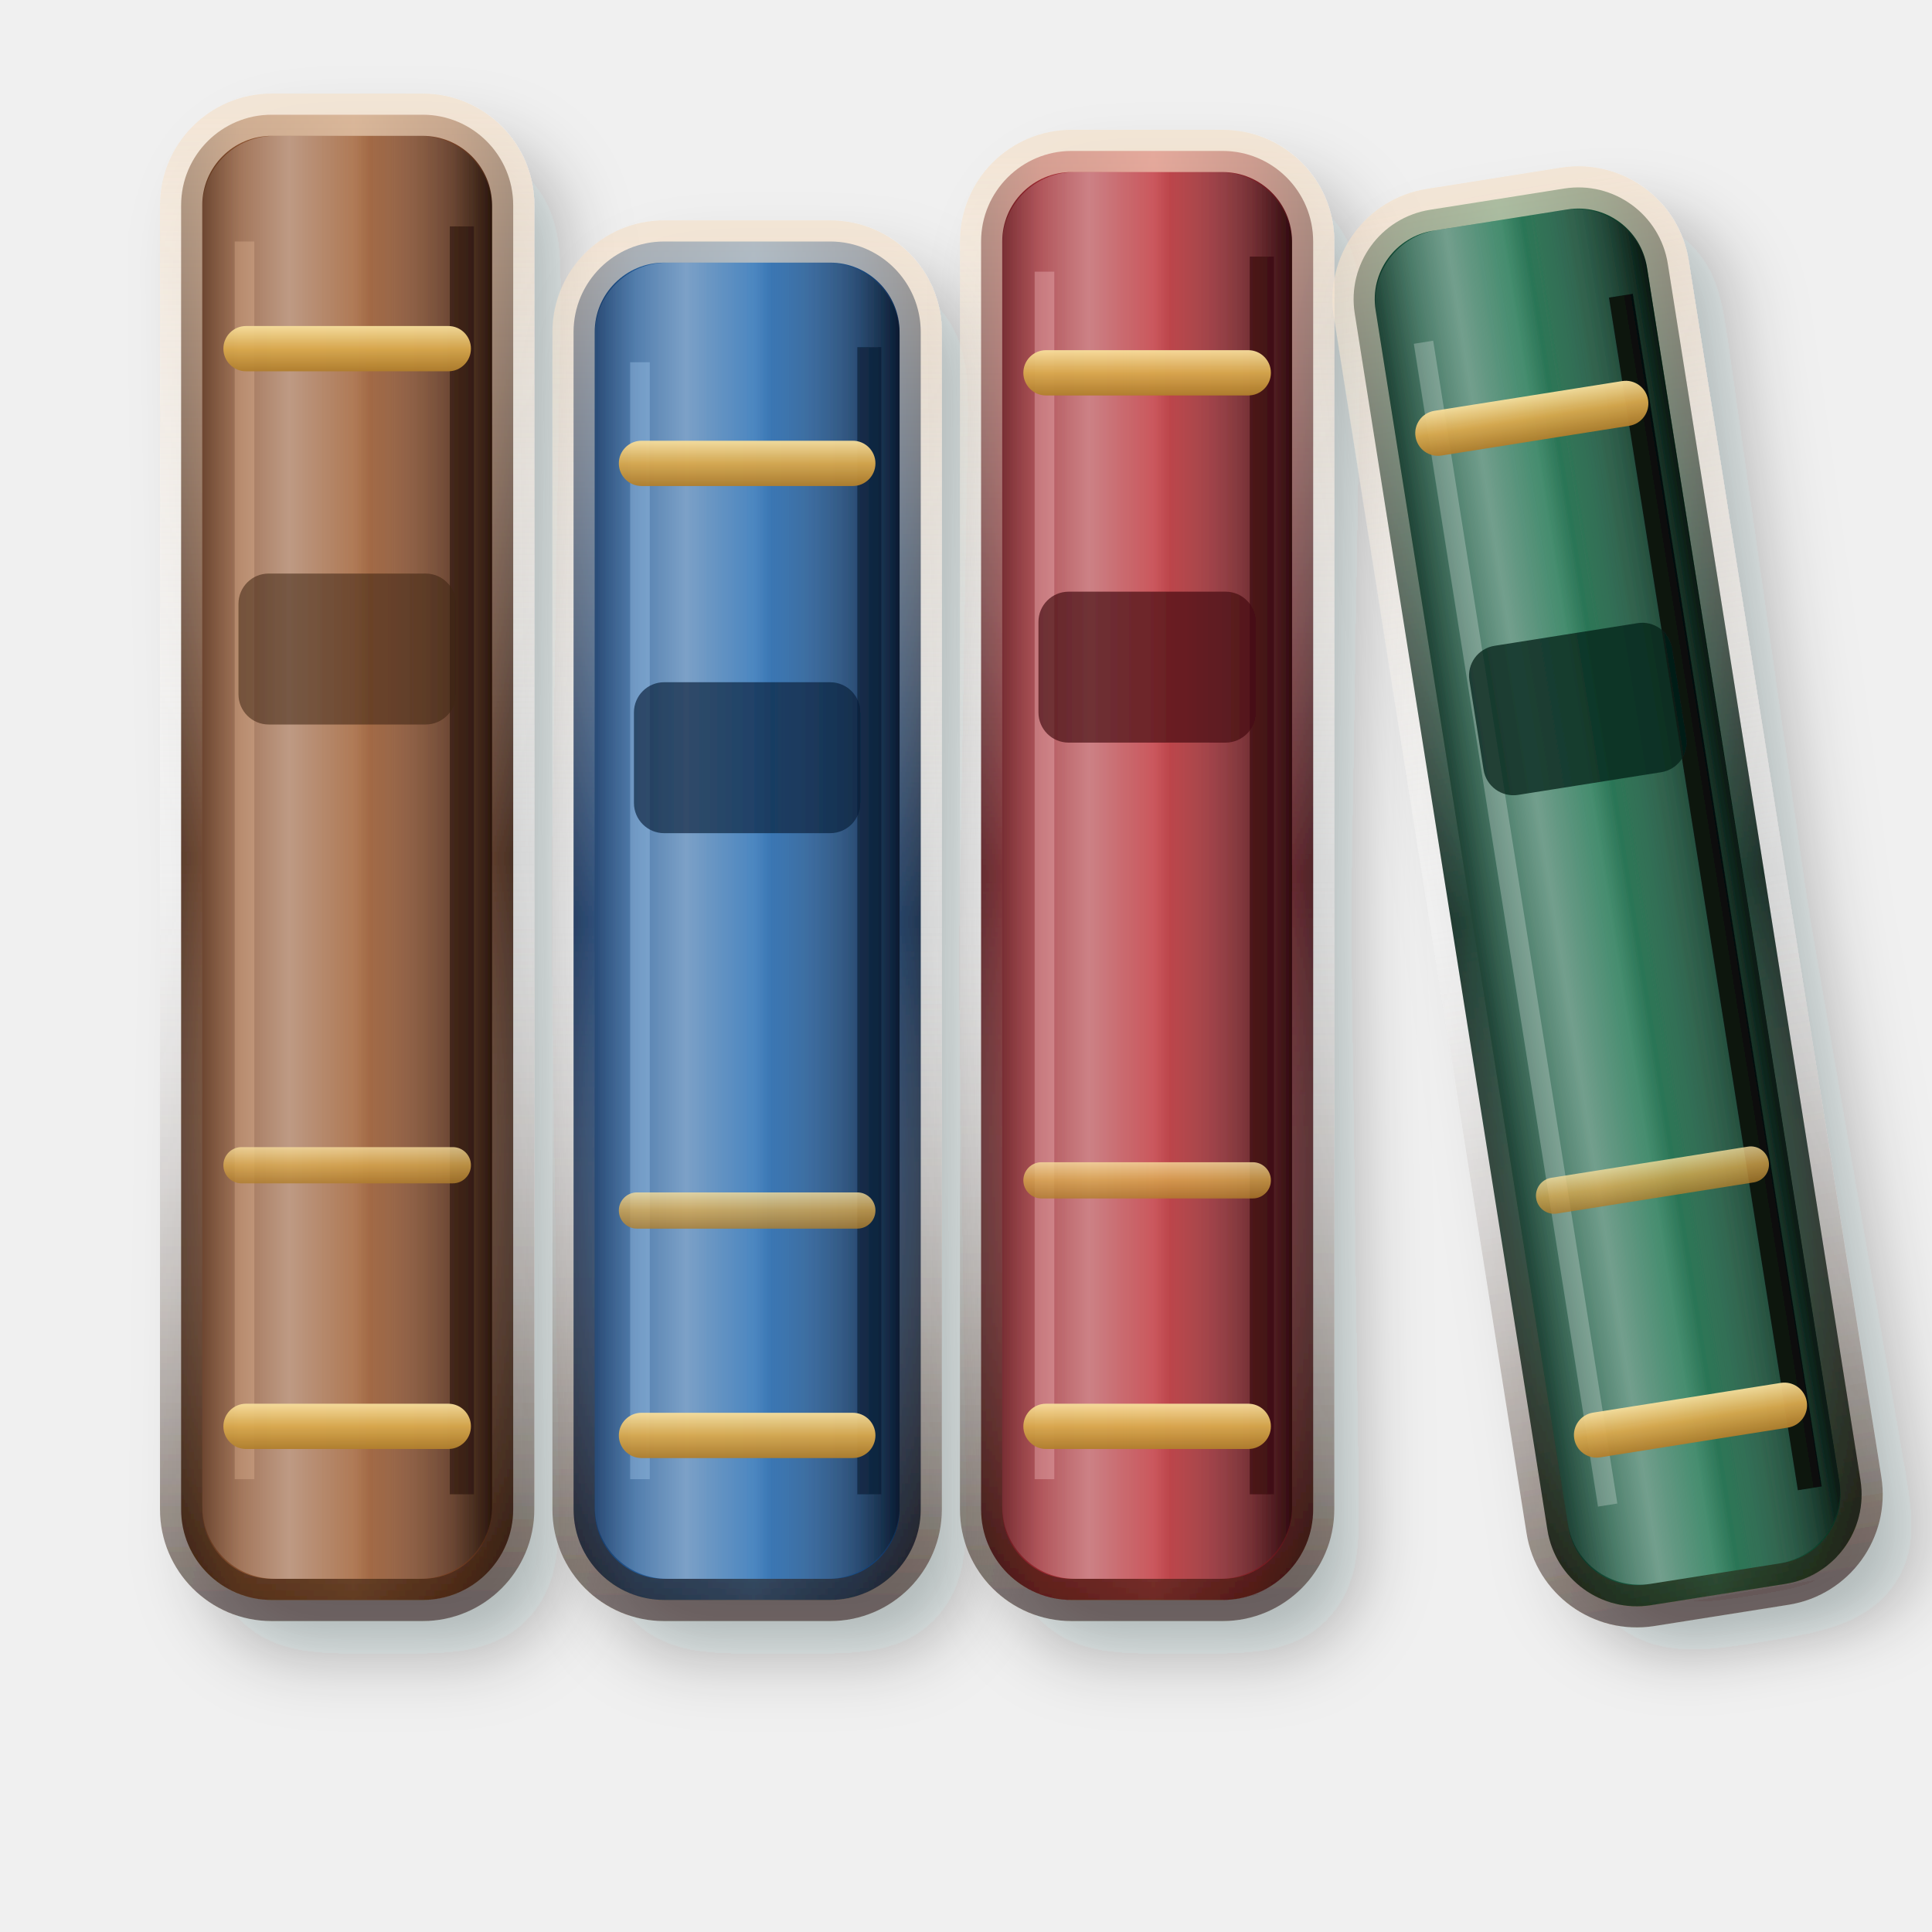
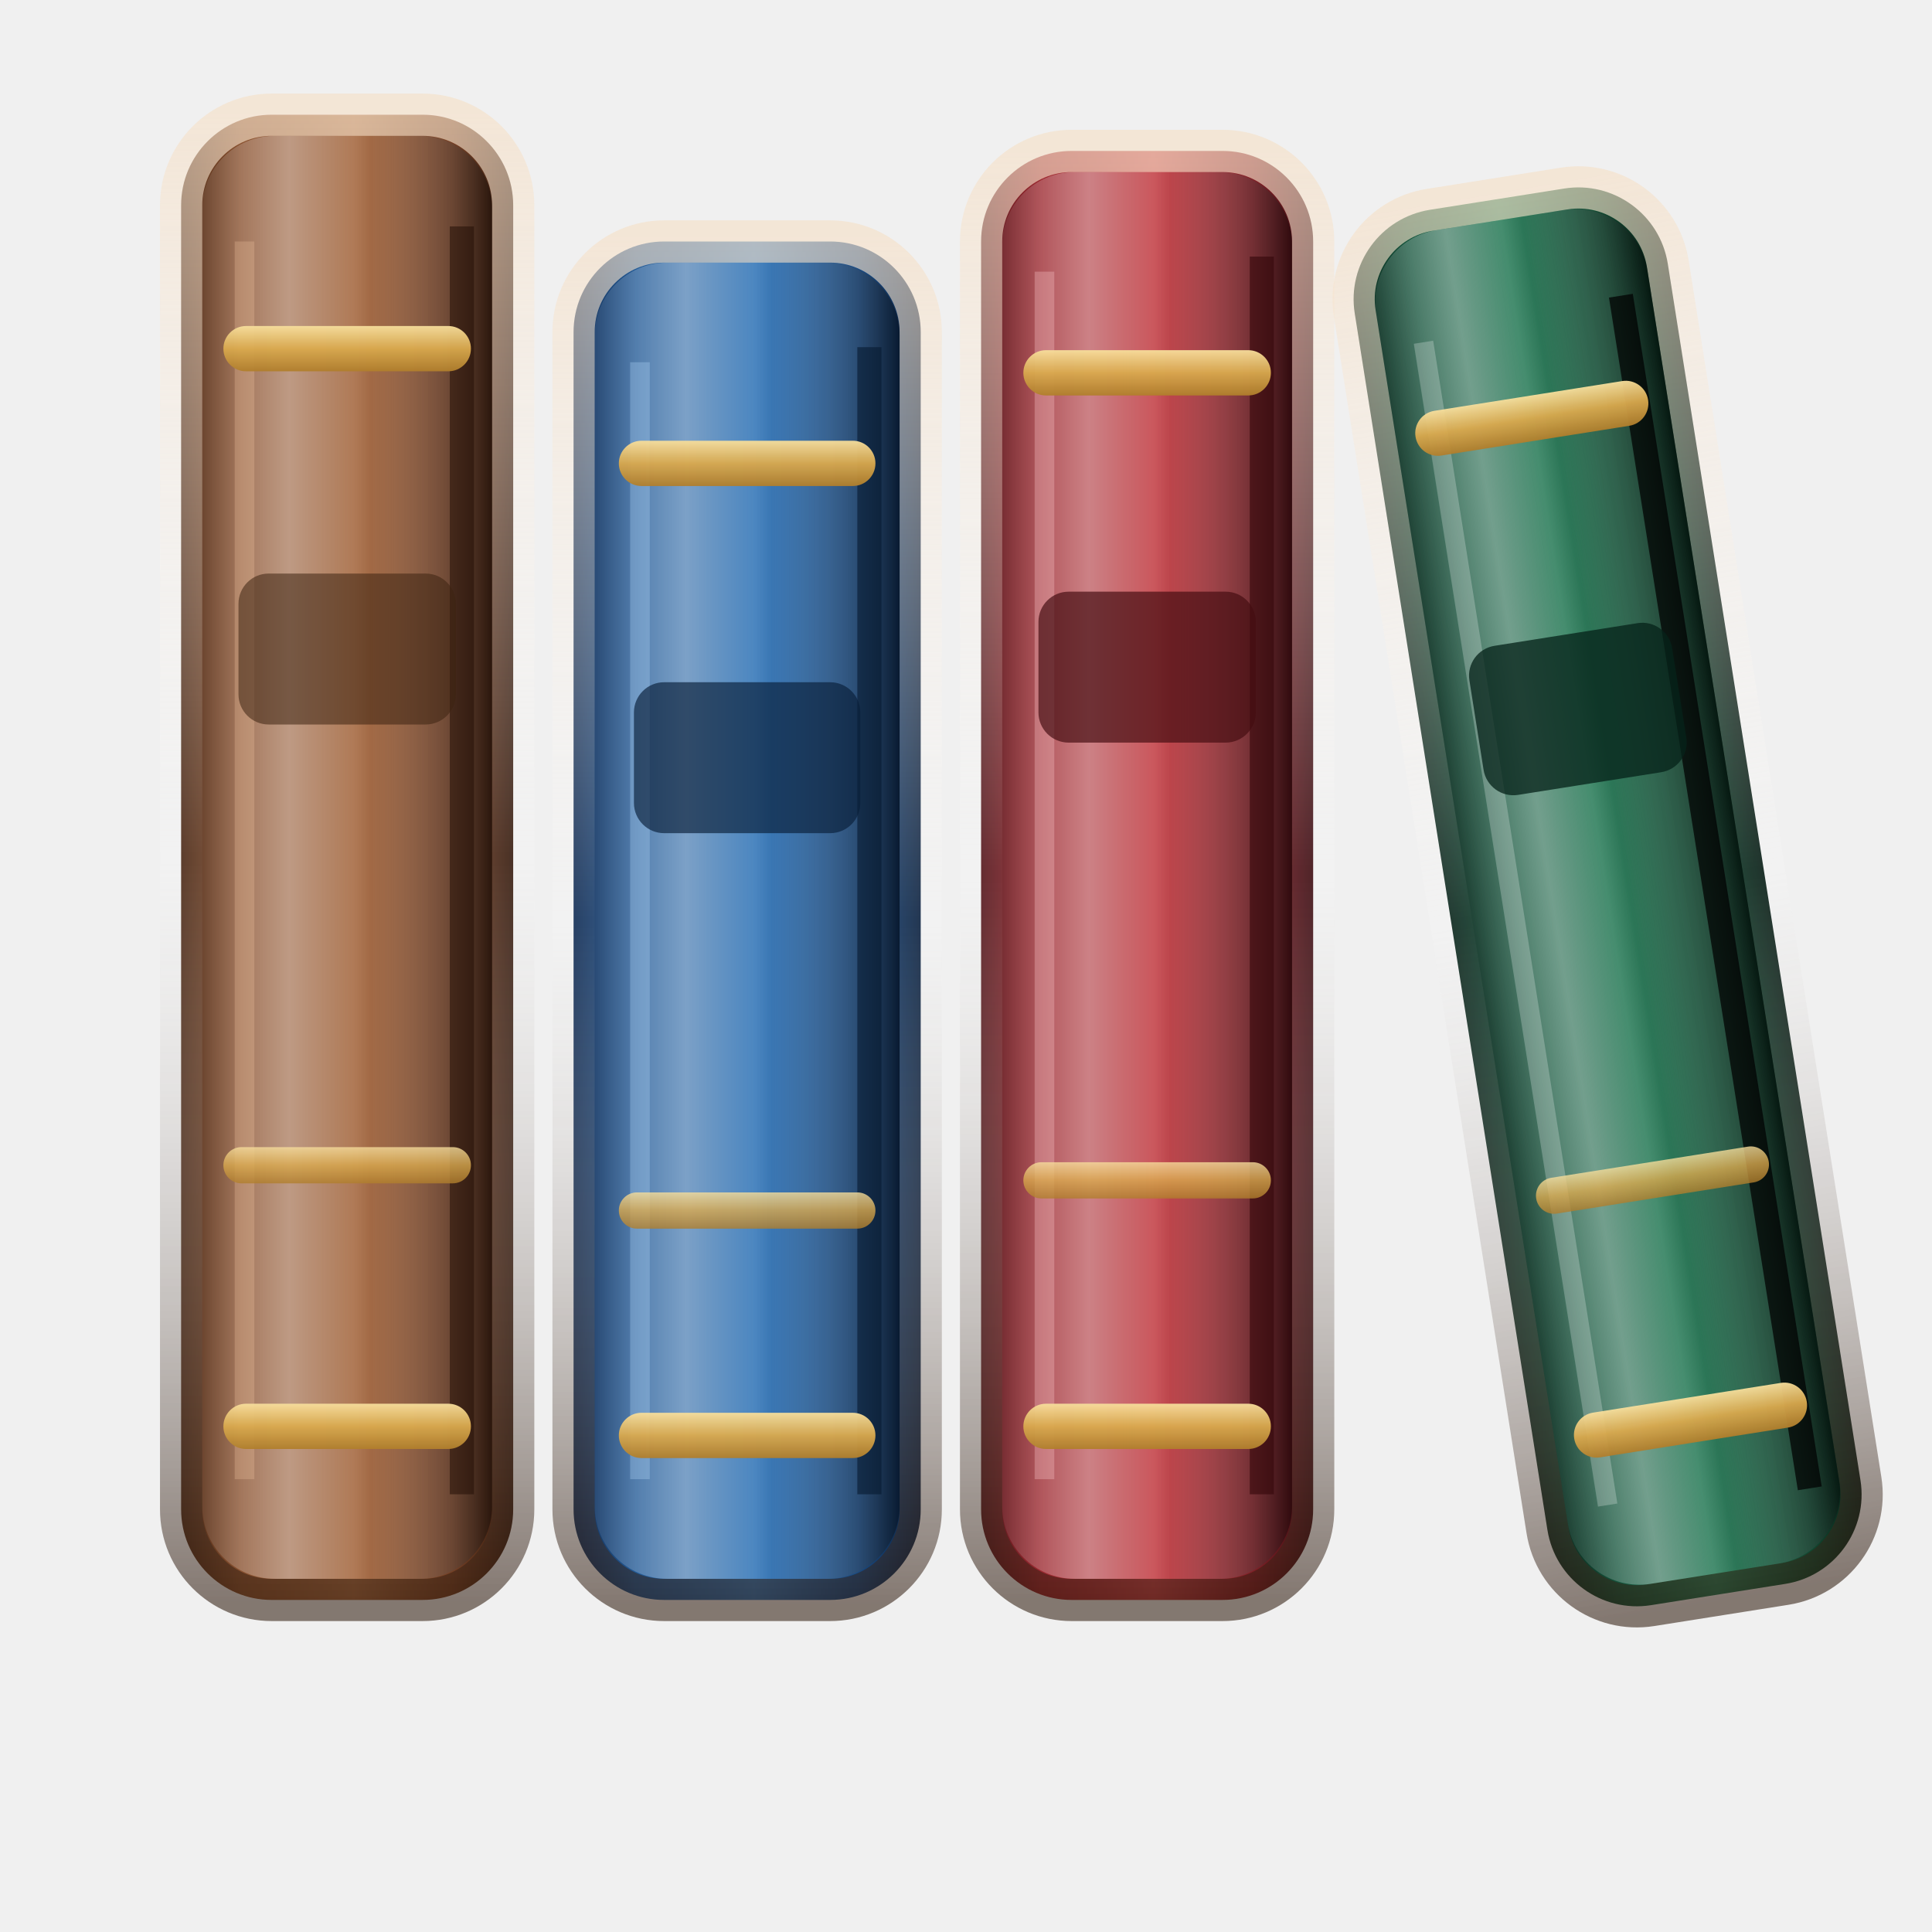
<svg xmlns="http://www.w3.org/2000/svg" viewBox="0 0 64 64">
  <defs>
    <linearGradient id="leatherBrown" x1="0" y1="0" x2="1" y2="0">
      <stop offset="0" stop-color="#4A2815" />
      <stop offset="0.18" stop-color="#8A5230" />
      <stop offset="0.52" stop-color="#A66A42" />
      <stop offset="0.82" stop-color="#744025" />
      <stop offset="1" stop-color="#351A0D" />
    </linearGradient>
    <linearGradient id="leatherBlue" x1="0" y1="0" x2="1" y2="0">
      <stop offset="0" stop-color="#102B52" />
      <stop offset="0.18" stop-color="#235A96" />
      <stop offset="0.52" stop-color="#3678B9" />
      <stop offset="0.82" stop-color="#194A82" />
      <stop offset="1" stop-color="#0A203E" />
    </linearGradient>
    <linearGradient id="leatherRed" x1="0" y1="0" x2="1" y2="0">
      <stop offset="0" stop-color="#54151A" />
      <stop offset="0.18" stop-color="#9C2930" />
      <stop offset="0.52" stop-color="#C44349" />
      <stop offset="0.82" stop-color="#812027" />
      <stop offset="1" stop-color="#3C0B10" />
    </linearGradient>
    <linearGradient id="leatherGreen" x1="0" y1="0" x2="1" y2="0">
      <stop offset="0" stop-color="#09251B" />
      <stop offset="0.2" stop-color="#14533B" />
      <stop offset="0.5" stop-color="#287B58" />
      <stop offset="0.82" stop-color="#104730" />
      <stop offset="1" stop-color="#061B13" />
    </linearGradient>
    <linearGradient id="spineGloss" x1="0" y1="0" x2="1" y2="0">
      <stop offset="0" stop-color="#FFFFFF" stop-opacity="0.08" />
      <stop offset="0.3" stop-color="#FFFFFF" stop-opacity="0.38" />
      <stop offset="0.58" stop-color="#FFFFFF" stop-opacity="0.04" />
      <stop offset="1" stop-color="#000000" stop-opacity="0.42" />
    </linearGradient>
    <linearGradient id="rim" x1="0" y1="0" x2="0" y2="1">
      <stop offset="0" stop-color="#F5E0C8" stop-opacity="0.65" />
      <stop offset="0.5" stop-color="#FFFFFF" stop-opacity="0.1" />
      <stop offset="1" stop-color="#2A1508" stop-opacity="0.55" />
    </linearGradient>
    <linearGradient id="gilt" x1="0" y1="0" x2="0" y2="1">
      <stop offset="0" stop-color="#F7DE9C" />
      <stop offset="0.5" stop-color="#D9A94E" />
      <stop offset="1" stop-color="#B07E2C" />
    </linearGradient>
-     <filter id="bookShadow" x="-30%" y="-10%" width="170%" height="130%">
-       <feDropShadow dx="1.2" dy="1.4" stdDeviation="1.1" flood-color="#111827" flood-opacity="0.28" />
-     </filter>
  </defs>
-   <g filter="url(#bookShadow)">
+   <g>
    <rect x="6" y="3.8" width="11" height="49.2" rx="3" fill="url(#leatherBrown)" stroke="url(#rim)" stroke-width="1.4" />
    <rect x="6.7" y="4.5" width="9.6" height="47.8" rx="2.4" fill="url(#spineGloss)" />
    <path d="M8.1 8V49" stroke="#F0C7A2" stroke-opacity="0.28" stroke-width="0.65" />
    <path d="M15.3 7.5V49.5" stroke="#241007" stroke-opacity="0.55" stroke-width="0.8" />
    <rect x="7.4" y="10.8" width="8.2" height="1.5" rx="0.75" fill="url(#gilt)" opacity="0.95" />
    <rect x="7.9" y="19" width="7.2" height="5" rx="1" fill="#3C2210" opacity="0.55" />
    <rect x="7.4" y="38" width="8.2" height="1.2" rx="0.6" fill="url(#gilt)" opacity="0.8" />
    <rect x="7.4" y="46.5" width="8.2" height="1.5" rx="0.75" fill="url(#gilt)" opacity="0.95" />
  </g>
-   <g filter="url(#bookShadow)">
+   <g>
    <rect x="19" y="8" width="11.5" height="45" rx="3" fill="url(#leatherBlue)" stroke="url(#rim)" stroke-width="1.4" />
    <rect x="19.7" y="8.7" width="10.1" height="43.6" rx="2.4" fill="url(#spineGloss)" />
    <path d="M21.2 12V49" stroke="#B9DCFF" stroke-opacity="0.3" stroke-width="0.65" />
    <path d="M28.8 11.5V49.5" stroke="#071A31" stroke-opacity="0.62" stroke-width="0.8" />
    <rect x="20.5" y="14.6" width="8.5" height="1.5" rx="0.75" fill="url(#gilt)" opacity="0.95" />
    <rect x="21" y="22.6" width="7.5" height="5" rx="1" fill="#071D38" opacity="0.65" />
    <rect x="20.5" y="39.5" width="8.5" height="1.2" rx="0.6" fill="url(#gilt)" opacity="0.8" />
    <rect x="20.5" y="46.8" width="8.5" height="1.5" rx="0.75" fill="url(#gilt)" opacity="0.95" />
  </g>
-   <g filter="url(#bookShadow)">
+   <g>
    <rect x="32.5" y="5" width="11" height="48" rx="3" fill="url(#leatherRed)" stroke="url(#rim)" stroke-width="1.4" />
    <rect x="33.2" y="5.7" width="9.6" height="46.6" rx="2.4" fill="url(#spineGloss)" />
    <path d="M34.6 9V49" stroke="#FFD0D2" stroke-opacity="0.3" stroke-width="0.65" />
    <path d="M41.8 8.5V49.5" stroke="#35070B" stroke-opacity="0.62" stroke-width="0.8" />
    <rect x="33.9" y="11.6" width="8.2" height="1.5" rx="0.75" fill="url(#gilt)" opacity="0.95" />
    <rect x="34.4" y="19.6" width="7.2" height="5" rx="1" fill="#430B10" opacity="0.68" />
    <rect x="33.9" y="38.5" width="8.2" height="1.2" rx="0.6" fill="url(#gilt)" opacity="0.8" />
    <rect x="33.9" y="46.5" width="8.2" height="1.5" rx="0.75" fill="url(#gilt)" opacity="0.95" />
  </g>
-   <g transform="rotate(-9 62.1 52)" filter="url(#bookShadow)">
+   <g transform="rotate(-9 62.1 52)">
    <rect x="51.6" y="5.2" width="10.5" height="46.8" rx="3" fill="url(#leatherGreen)" stroke="url(#rim)" stroke-width="1.4" />
    <rect x="52.3" y="5.9" width="9.1" height="45.4" rx="2.4" fill="url(#spineGloss)" />
    <path d="M53.7 9.5V48.5" stroke="#FFFFFF" stroke-opacity="0.24" stroke-width="0.65" />
    <path d="M60.4 9V49" stroke="#000000" stroke-opacity="0.72" stroke-width="0.8" />
    <rect x="52.95" y="11.8" width="7.8" height="1.5" rx="0.75" fill="url(#gilt)" opacity="0.95" />
    <rect x="53.45" y="19.8" width="6.8" height="5" rx="1" fill="#052219" opacity="0.76" />
    <rect x="52.95" y="37.5" width="7.8" height="1.2" rx="0.6" fill="url(#gilt)" opacity="0.8" />
    <rect x="52.95" y="45.4" width="7.8" height="1.5" rx="0.75" fill="url(#gilt)" opacity="0.95" />
  </g>
</svg>
